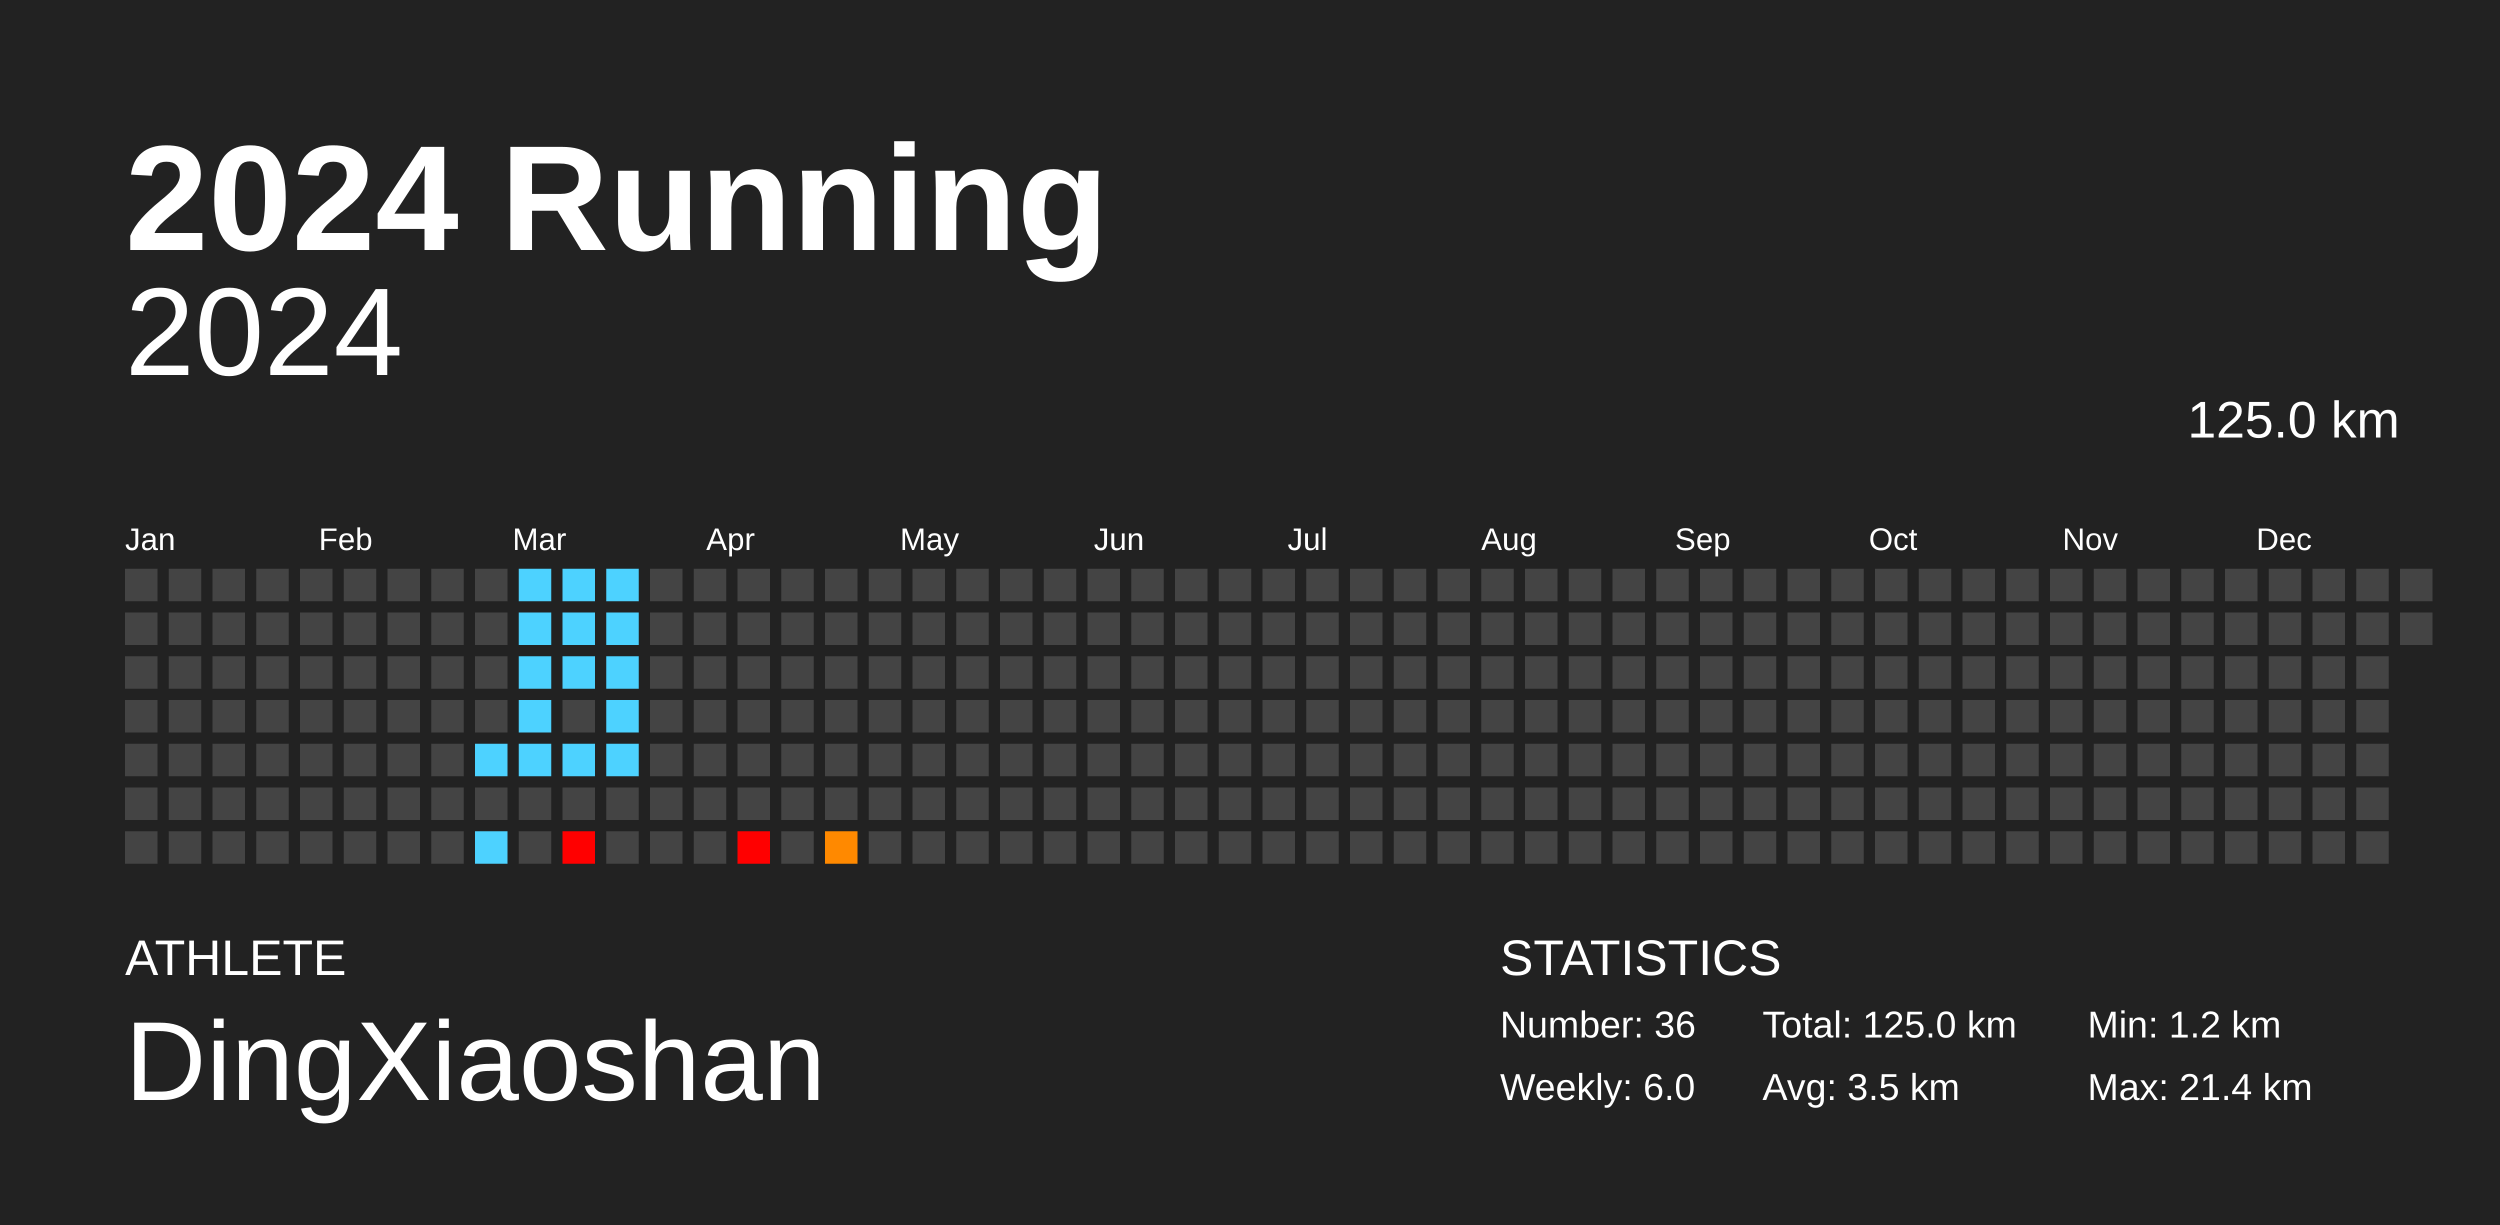
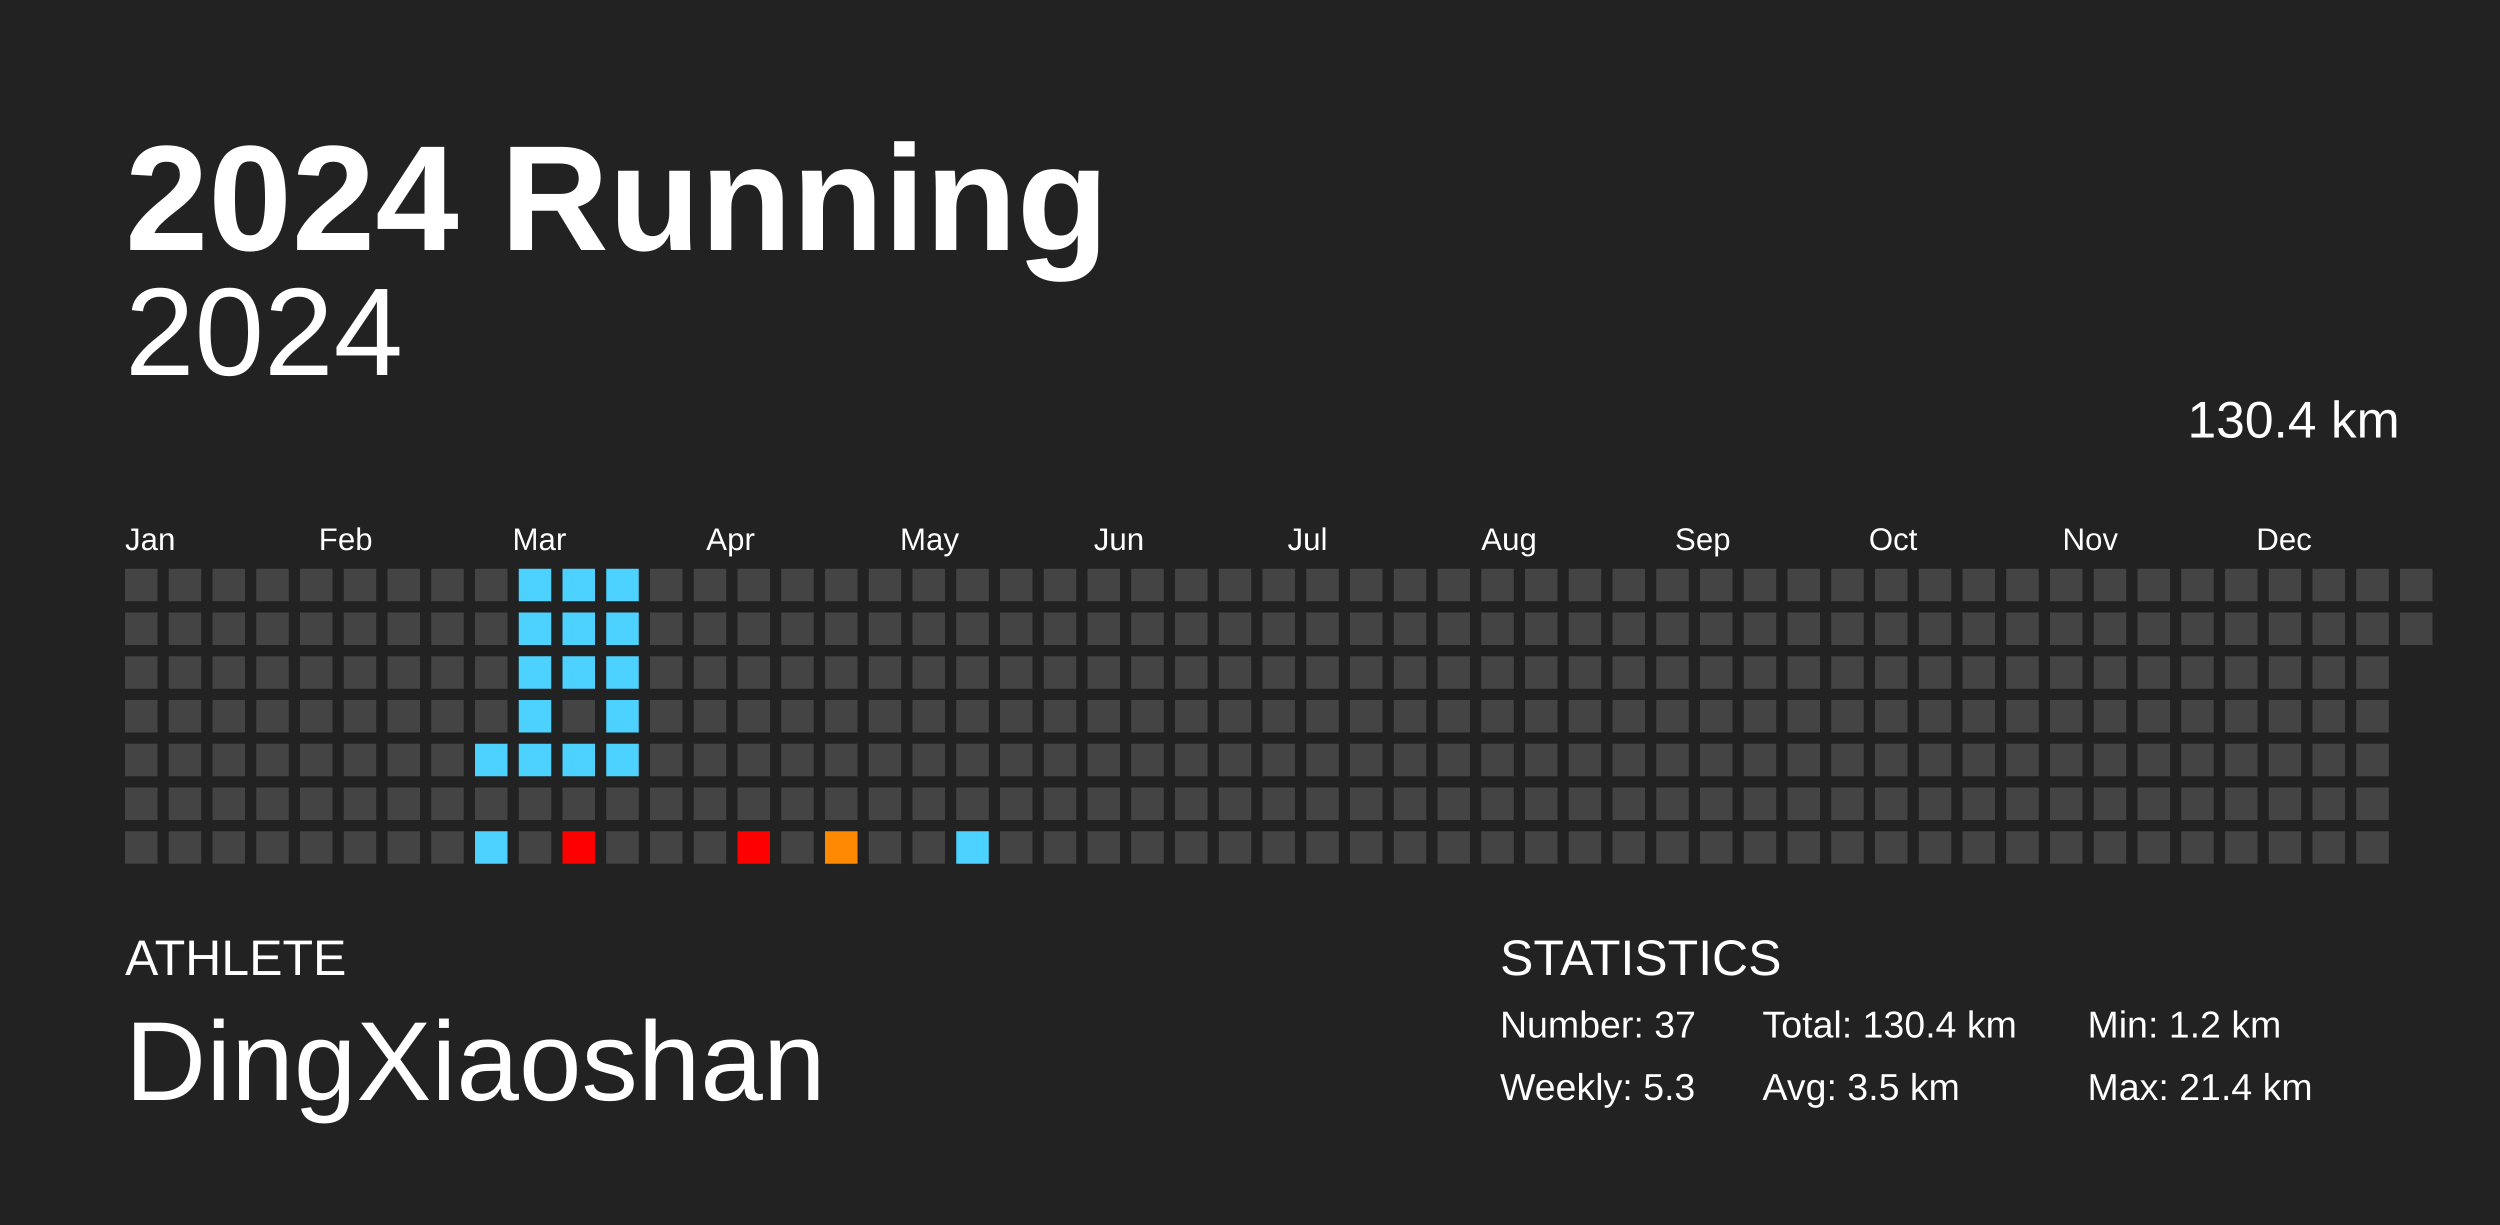
<svg xmlns="http://www.w3.org/2000/svg" baseProfile="full" height="98mm" version="1.1" viewBox="0,0,200,98" width="200mm">
  <defs />
  <rect fill="#222222" height="98" width="200" x="0" y="0" />
  <text fill="#FFFFFF" style="font-size:12px; font-family:Arial; font-weight:bold;" x="10" y="20">2024 Running</text>
  <text fill="#FFFFFF" style="font-size:4px; font-family:Arial" x="10" y="78">ATHLETE</text>
  <text fill="#FFFFFF" style="font-size:9px; font-family:Arial" x="10" y="88">DingXiaoshan</text>
  <text fill="#FFFFFF" style="font-size:4px; font-family:Arial" x="120" y="78">STATISTICS</text>
-   <text fill="#FFFFFF" style="font-size:3px; font-family:Arial" x="120" y="83">Number: 36</text>
-   <text fill="#FFFFFF" style="font-size:3px; font-family:Arial" x="120" y="88">Weekly: 6.0</text>
-   <text fill="#FFFFFF" style="font-size:3px; font-family:Arial" x="141" y="83">Total: 125.0 km</text>
+   <text fill="#FFFFFF" style="font-size:3px; font-family:Arial" x="120" y="83">Number: 37</text>
+   <text fill="#FFFFFF" style="font-size:3px; font-family:Arial" x="120" y="88">Weekly: 5.3</text>
+   <text fill="#FFFFFF" style="font-size:3px; font-family:Arial" x="141" y="83">Total: 130.4 km</text>
  <text fill="#FFFFFF" style="font-size:3px; font-family:Arial" x="141" y="88">Avg: 3.5 km</text>
  <text fill="#FFFFFF" style="font-size:3px; font-family:Arial" x="167" y="83">Min: 1.2 km</text>
  <text fill="#FFFFFF" style="font-size:3px; font-family:Arial" x="167" y="88">Max: 21.4 km</text>
  <text alignment-baseline="hanging" fill="#FFFFFF" style="font-size:10.0px; font-family:Arial;" x="10" y="30">2024</text>
-   <text alignment-baseline="hanging" fill="#FFFFFF" style="font-size:4.125px; font-family:Arial;" x="175" y="35">125.0 km</text>
+   <text alignment-baseline="hanging" fill="#FFFFFF" style="font-size:4.125px; font-family:Arial;" x="175" y="35">130.4 km</text>
  <text fill="#FFFFFF" style="font-size:2.5px; font-family:Arial" x="10.0" y="44">Jan</text>
  <text fill="#FFFFFF" style="font-size:2.5px; font-family:Arial" x="25.5" y="44">Feb</text>
  <text fill="#FFFFFF" style="font-size:2.5px; font-family:Arial" x="41.0" y="44">Mar</text>
  <text fill="#FFFFFF" style="font-size:2.5px; font-family:Arial" x="56.5" y="44">Apr</text>
  <text fill="#FFFFFF" style="font-size:2.5px; font-family:Arial" x="72.0" y="44">May</text>
  <text fill="#FFFFFF" style="font-size:2.5px; font-family:Arial" x="87.5" y="44">Jun</text>
  <text fill="#FFFFFF" style="font-size:2.5px; font-family:Arial" x="103.0" y="44">Jul</text>
  <text fill="#FFFFFF" style="font-size:2.5px; font-family:Arial" x="118.5" y="44">Aug</text>
  <text fill="#FFFFFF" style="font-size:2.5px; font-family:Arial" x="134.0" y="44">Sep</text>
  <text fill="#FFFFFF" style="font-size:2.5px; font-family:Arial" x="149.5" y="44">Oct</text>
  <text fill="#FFFFFF" style="font-size:2.5px; font-family:Arial" x="165.0" y="44">Nov</text>
  <text fill="#FFFFFF" style="font-size:2.5px; font-family:Arial" x="180.5" y="44">Dec</text>
  <rect fill="#444444" height="2.6" width="2.6" x="10.0" y="45.5" />
  <rect fill="#444444" height="2.6" width="2.6" x="10.0" y="49.0" />
  <rect fill="#444444" height="2.6" width="2.6" x="10.0" y="52.5" />
  <rect fill="#444444" height="2.6" width="2.6" x="10.0" y="56.0" />
  <rect fill="#444444" height="2.6" width="2.6" x="10.0" y="59.5" />
  <rect fill="#444444" height="2.6" width="2.6" x="10.0" y="63.0" />
  <rect fill="#444444" height="2.6" width="2.6" x="10.0" y="66.5" />
  <rect fill="#444444" height="2.6" width="2.6" x="13.5" y="45.5" />
  <rect fill="#444444" height="2.6" width="2.6" x="13.5" y="49.0" />
  <rect fill="#444444" height="2.6" width="2.6" x="13.5" y="52.5" />
  <rect fill="#444444" height="2.6" width="2.6" x="13.5" y="56.0" />
  <rect fill="#444444" height="2.6" width="2.6" x="13.5" y="59.5" />
  <rect fill="#444444" height="2.6" width="2.6" x="13.5" y="63.0" />
  <rect fill="#444444" height="2.6" width="2.6" x="13.5" y="66.5" />
  <rect fill="#444444" height="2.6" width="2.6" x="17.0" y="45.5" />
  <rect fill="#444444" height="2.6" width="2.6" x="17.0" y="49.0" />
  <rect fill="#444444" height="2.6" width="2.6" x="17.0" y="52.5" />
  <rect fill="#444444" height="2.6" width="2.6" x="17.0" y="56.0" />
  <rect fill="#444444" height="2.6" width="2.6" x="17.0" y="59.5" />
  <rect fill="#444444" height="2.6" width="2.6" x="17.0" y="63.0" />
  <rect fill="#444444" height="2.6" width="2.6" x="17.0" y="66.5" />
  <rect fill="#444444" height="2.6" width="2.6" x="20.5" y="45.5" />
  <rect fill="#444444" height="2.6" width="2.6" x="20.5" y="49.0" />
  <rect fill="#444444" height="2.6" width="2.6" x="20.5" y="52.5" />
  <rect fill="#444444" height="2.6" width="2.6" x="20.5" y="56.0" />
  <rect fill="#444444" height="2.6" width="2.6" x="20.5" y="59.5" />
  <rect fill="#444444" height="2.6" width="2.6" x="20.5" y="63.0" />
  <rect fill="#444444" height="2.6" width="2.6" x="20.5" y="66.5" />
  <rect fill="#444444" height="2.6" width="2.6" x="24.0" y="45.5" />
  <rect fill="#444444" height="2.6" width="2.6" x="24.0" y="49.0" />
  <rect fill="#444444" height="2.6" width="2.6" x="24.0" y="52.5" />
  <rect fill="#444444" height="2.6" width="2.6" x="24.0" y="56.0" />
  <rect fill="#444444" height="2.6" width="2.6" x="24.0" y="59.5" />
  <rect fill="#444444" height="2.6" width="2.6" x="24.0" y="63.0" />
  <rect fill="#444444" height="2.6" width="2.6" x="24.0" y="66.5" />
  <rect fill="#444444" height="2.6" width="2.6" x="27.5" y="45.5" />
  <rect fill="#444444" height="2.6" width="2.6" x="27.5" y="49.0" />
  <rect fill="#444444" height="2.6" width="2.6" x="27.5" y="52.5" />
  <rect fill="#444444" height="2.6" width="2.6" x="27.5" y="56.0" />
  <rect fill="#444444" height="2.6" width="2.6" x="27.5" y="59.5" />
  <rect fill="#444444" height="2.6" width="2.6" x="27.5" y="63.0" />
  <rect fill="#444444" height="2.6" width="2.6" x="27.5" y="66.5" />
  <rect fill="#444444" height="2.6" width="2.6" x="31.0" y="45.5" />
  <rect fill="#444444" height="2.6" width="2.6" x="31.0" y="49.0" />
  <rect fill="#444444" height="2.6" width="2.6" x="31.0" y="52.5" />
  <rect fill="#444444" height="2.6" width="2.6" x="31.0" y="56.0" />
  <rect fill="#444444" height="2.6" width="2.6" x="31.0" y="59.5" />
  <rect fill="#444444" height="2.6" width="2.6" x="31.0" y="63.0" />
  <rect fill="#444444" height="2.6" width="2.6" x="31.0" y="66.5" />
  <rect fill="#444444" height="2.6" width="2.6" x="34.5" y="45.5" />
  <rect fill="#444444" height="2.6" width="2.6" x="34.5" y="49.0" />
  <rect fill="#444444" height="2.6" width="2.6" x="34.5" y="52.5" />
  <rect fill="#444444" height="2.6" width="2.6" x="34.5" y="56.0" />
  <rect fill="#444444" height="2.6" width="2.6" x="34.5" y="59.5" />
  <rect fill="#444444" height="2.6" width="2.6" x="34.5" y="63.0" />
  <rect fill="#444444" height="2.6" width="2.6" x="34.5" y="66.5" />
  <rect fill="#444444" height="2.6" width="2.6" x="38.0" y="45.5" />
  <rect fill="#444444" height="2.6" width="2.6" x="38.0" y="49.0" />
  <rect fill="#444444" height="2.6" width="2.6" x="38.0" y="52.5" />
  <rect fill="#444444" height="2.6" width="2.6" x="38.0" y="56.0" />
  <rect fill="#4dd2ff" height="2.6" width="2.6" x="38.0" y="59.5" />
  <rect fill="#444444" height="2.6" width="2.6" x="38.0" y="63.0" />
  <rect fill="#4dd2ff" height="2.6" width="2.6" x="38.0" y="66.5" />
  <rect fill="#4dd2ff" height="2.6" width="2.6" x="41.5" y="45.5" />
  <rect fill="#4dd2ff" height="2.6" width="2.6" x="41.5" y="49.0" />
  <rect fill="#4dd2ff" height="2.6" width="2.6" x="41.5" y="52.5" />
  <rect fill="#4dd2ff" height="2.6" width="2.6" x="41.5" y="56.0" />
  <rect fill="#4dd2ff" height="2.6" width="2.6" x="41.5" y="59.5" />
  <rect fill="#444444" height="2.6" width="2.6" x="41.5" y="63.0" />
  <rect fill="#444444" height="2.6" width="2.6" x="41.5" y="66.5" />
  <rect fill="#4dd2ff" height="2.6" width="2.6" x="45.0" y="45.5" />
  <rect fill="#4dd2ff" height="2.6" width="2.6" x="45.0" y="49.0" />
  <rect fill="#4dd2ff" height="2.6" width="2.6" x="45.0" y="52.5" />
  <rect fill="#444444" height="2.6" width="2.6" x="45.0" y="56.0" />
  <rect fill="#4dd2ff" height="2.6" width="2.6" x="45.0" y="59.5" />
  <rect fill="#444444" height="2.6" width="2.6" x="45.0" y="63.0" />
  <rect fill="red" height="2.6" width="2.6" x="45.0" y="66.5" />
  <rect fill="#4dd2ff" height="2.6" width="2.6" x="48.5" y="45.5" />
  <rect fill="#4dd2ff" height="2.6" width="2.6" x="48.5" y="49.0" />
  <rect fill="#4dd2ff" height="2.6" width="2.6" x="48.5" y="52.5" />
  <rect fill="#4dd2ff" height="2.6" width="2.6" x="48.5" y="56.0" />
  <rect fill="#4dd2ff" height="2.6" width="2.6" x="48.5" y="59.5" />
  <rect fill="#444444" height="2.6" width="2.6" x="48.5" y="63.0" />
  <rect fill="#444444" height="2.6" width="2.6" x="48.5" y="66.5" />
  <rect fill="#444444" height="2.6" width="2.6" x="52.0" y="45.5" />
  <rect fill="#444444" height="2.6" width="2.6" x="52.0" y="49.0" />
  <rect fill="#444444" height="2.6" width="2.6" x="52.0" y="52.5" />
  <rect fill="#444444" height="2.6" width="2.6" x="52.0" y="56.0" />
  <rect fill="#444444" height="2.6" width="2.6" x="52.0" y="59.5" />
  <rect fill="#444444" height="2.6" width="2.6" x="52.0" y="63.0" />
  <rect fill="#444444" height="2.6" width="2.6" x="52.0" y="66.5" />
  <rect fill="#444444" height="2.6" width="2.6" x="55.5" y="45.5" />
  <rect fill="#444444" height="2.6" width="2.6" x="55.5" y="49.0" />
  <rect fill="#444444" height="2.6" width="2.6" x="55.5" y="52.5" />
  <rect fill="#444444" height="2.6" width="2.6" x="55.5" y="56.0" />
  <rect fill="#444444" height="2.6" width="2.6" x="55.5" y="59.5" />
  <rect fill="#444444" height="2.6" width="2.6" x="55.5" y="63.0" />
  <rect fill="#444444" height="2.6" width="2.6" x="55.5" y="66.5" />
  <rect fill="#444444" height="2.6" width="2.6" x="59.0" y="45.5" />
  <rect fill="#444444" height="2.6" width="2.6" x="59.0" y="49.0" />
  <rect fill="#444444" height="2.6" width="2.6" x="59.0" y="52.5" />
  <rect fill="#444444" height="2.6" width="2.6" x="59.0" y="56.0" />
  <rect fill="#444444" height="2.6" width="2.6" x="59.0" y="59.5" />
  <rect fill="#444444" height="2.6" width="2.6" x="59.0" y="63.0" />
  <rect fill="red" height="2.6" width="2.6" x="59.0" y="66.5" />
  <rect fill="#444444" height="2.6" width="2.6" x="62.5" y="45.5" />
  <rect fill="#444444" height="2.6" width="2.6" x="62.5" y="49.0" />
  <rect fill="#444444" height="2.6" width="2.6" x="62.5" y="52.5" />
  <rect fill="#444444" height="2.6" width="2.6" x="62.5" y="56.0" />
  <rect fill="#444444" height="2.6" width="2.6" x="62.5" y="59.5" />
  <rect fill="#444444" height="2.6" width="2.6" x="62.5" y="63.0" />
  <rect fill="#444444" height="2.6" width="2.6" x="62.5" y="66.5" />
  <rect fill="#444444" height="2.6" width="2.6" x="66.0" y="45.5" />
  <rect fill="#444444" height="2.6" width="2.6" x="66.0" y="49.0" />
  <rect fill="#444444" height="2.6" width="2.6" x="66.0" y="52.5" />
  <rect fill="#444444" height="2.6" width="2.6" x="66.0" y="56.0" />
  <rect fill="#444444" height="2.6" width="2.6" x="66.0" y="59.5" />
  <rect fill="#444444" height="2.6" width="2.6" x="66.0" y="63.0" />
  <rect fill="#ff8900" height="2.6" width="2.6" x="66.0" y="66.5" />
  <rect fill="#444444" height="2.6" width="2.6" x="69.5" y="45.5" />
  <rect fill="#444444" height="2.6" width="2.6" x="69.5" y="49.0" />
  <rect fill="#444444" height="2.6" width="2.6" x="69.5" y="52.5" />
  <rect fill="#444444" height="2.6" width="2.6" x="69.5" y="56.0" />
  <rect fill="#444444" height="2.6" width="2.6" x="69.5" y="59.5" />
  <rect fill="#444444" height="2.6" width="2.6" x="69.5" y="63.0" />
  <rect fill="#444444" height="2.6" width="2.6" x="69.5" y="66.5" />
  <rect fill="#444444" height="2.6" width="2.6" x="73.0" y="45.5" />
  <rect fill="#444444" height="2.6" width="2.6" x="73.0" y="49.0" />
  <rect fill="#444444" height="2.6" width="2.6" x="73.0" y="52.5" />
  <rect fill="#444444" height="2.6" width="2.6" x="73.0" y="56.0" />
  <rect fill="#444444" height="2.6" width="2.6" x="73.0" y="59.5" />
  <rect fill="#444444" height="2.6" width="2.6" x="73.0" y="63.0" />
  <rect fill="#444444" height="2.6" width="2.6" x="73.0" y="66.5" />
  <rect fill="#444444" height="2.6" width="2.6" x="76.5" y="45.5" />
  <rect fill="#444444" height="2.6" width="2.6" x="76.5" y="49.0" />
  <rect fill="#444444" height="2.6" width="2.6" x="76.5" y="52.5" />
  <rect fill="#444444" height="2.6" width="2.6" x="76.5" y="56.0" />
  <rect fill="#444444" height="2.6" width="2.6" x="76.5" y="59.5" />
  <rect fill="#444444" height="2.6" width="2.6" x="76.5" y="63.0" />
-   <rect fill="#444444" height="2.6" width="2.6" x="76.5" y="66.5" />
+   <rect fill="#4dd2ff" height="2.6" width="2.6" x="76.5" y="66.5" />
  <rect fill="#444444" height="2.6" width="2.6" x="80.0" y="45.5" />
  <rect fill="#444444" height="2.6" width="2.6" x="80.0" y="49.0" />
  <rect fill="#444444" height="2.6" width="2.6" x="80.0" y="52.5" />
  <rect fill="#444444" height="2.6" width="2.6" x="80.0" y="56.0" />
  <rect fill="#444444" height="2.6" width="2.6" x="80.0" y="59.5" />
  <rect fill="#444444" height="2.6" width="2.6" x="80.0" y="63.0" />
  <rect fill="#444444" height="2.6" width="2.6" x="80.0" y="66.5" />
  <rect fill="#444444" height="2.6" width="2.6" x="83.5" y="45.5" />
  <rect fill="#444444" height="2.6" width="2.6" x="83.5" y="49.0" />
  <rect fill="#444444" height="2.6" width="2.6" x="83.5" y="52.5" />
  <rect fill="#444444" height="2.6" width="2.6" x="83.5" y="56.0" />
  <rect fill="#444444" height="2.6" width="2.6" x="83.5" y="59.5" />
  <rect fill="#444444" height="2.6" width="2.6" x="83.5" y="63.0" />
  <rect fill="#444444" height="2.6" width="2.6" x="83.5" y="66.5" />
  <rect fill="#444444" height="2.6" width="2.6" x="87.0" y="45.5" />
  <rect fill="#444444" height="2.6" width="2.6" x="87.0" y="49.0" />
  <rect fill="#444444" height="2.6" width="2.6" x="87.0" y="52.5" />
  <rect fill="#444444" height="2.6" width="2.6" x="87.0" y="56.0" />
  <rect fill="#444444" height="2.6" width="2.6" x="87.0" y="59.5" />
  <rect fill="#444444" height="2.6" width="2.6" x="87.0" y="63.0" />
  <rect fill="#444444" height="2.6" width="2.6" x="87.0" y="66.5" />
  <rect fill="#444444" height="2.6" width="2.6" x="90.5" y="45.5" />
  <rect fill="#444444" height="2.6" width="2.6" x="90.5" y="49.0" />
  <rect fill="#444444" height="2.6" width="2.6" x="90.5" y="52.5" />
  <rect fill="#444444" height="2.6" width="2.6" x="90.5" y="56.0" />
  <rect fill="#444444" height="2.6" width="2.6" x="90.5" y="59.5" />
  <rect fill="#444444" height="2.6" width="2.6" x="90.5" y="63.0" />
  <rect fill="#444444" height="2.6" width="2.6" x="90.5" y="66.5" />
  <rect fill="#444444" height="2.6" width="2.6" x="94.0" y="45.5" />
  <rect fill="#444444" height="2.6" width="2.6" x="94.0" y="49.0" />
  <rect fill="#444444" height="2.6" width="2.6" x="94.0" y="52.5" />
  <rect fill="#444444" height="2.6" width="2.6" x="94.0" y="56.0" />
  <rect fill="#444444" height="2.6" width="2.6" x="94.0" y="59.5" />
  <rect fill="#444444" height="2.6" width="2.6" x="94.0" y="63.0" />
  <rect fill="#444444" height="2.6" width="2.6" x="94.0" y="66.5" />
  <rect fill="#444444" height="2.6" width="2.6" x="97.5" y="45.5" />
  <rect fill="#444444" height="2.6" width="2.6" x="97.5" y="49.0" />
  <rect fill="#444444" height="2.6" width="2.6" x="97.5" y="52.5" />
  <rect fill="#444444" height="2.6" width="2.6" x="97.5" y="56.0" />
  <rect fill="#444444" height="2.6" width="2.6" x="97.5" y="59.5" />
  <rect fill="#444444" height="2.6" width="2.6" x="97.5" y="63.0" />
  <rect fill="#444444" height="2.6" width="2.6" x="97.5" y="66.5" />
  <rect fill="#444444" height="2.6" width="2.6" x="101.0" y="45.5" />
  <rect fill="#444444" height="2.6" width="2.6" x="101.0" y="49.0" />
  <rect fill="#444444" height="2.6" width="2.6" x="101.0" y="52.5" />
  <rect fill="#444444" height="2.6" width="2.6" x="101.0" y="56.0" />
  <rect fill="#444444" height="2.6" width="2.6" x="101.0" y="59.5" />
  <rect fill="#444444" height="2.6" width="2.6" x="101.0" y="63.0" />
  <rect fill="#444444" height="2.6" width="2.6" x="101.0" y="66.5" />
  <rect fill="#444444" height="2.6" width="2.6" x="104.5" y="45.5" />
  <rect fill="#444444" height="2.6" width="2.6" x="104.5" y="49.0" />
  <rect fill="#444444" height="2.6" width="2.6" x="104.5" y="52.5" />
  <rect fill="#444444" height="2.6" width="2.6" x="104.5" y="56.0" />
  <rect fill="#444444" height="2.6" width="2.6" x="104.5" y="59.5" />
  <rect fill="#444444" height="2.6" width="2.6" x="104.5" y="63.0" />
  <rect fill="#444444" height="2.6" width="2.6" x="104.5" y="66.5" />
  <rect fill="#444444" height="2.6" width="2.6" x="108.0" y="45.5" />
  <rect fill="#444444" height="2.6" width="2.6" x="108.0" y="49.0" />
  <rect fill="#444444" height="2.6" width="2.6" x="108.0" y="52.5" />
  <rect fill="#444444" height="2.6" width="2.6" x="108.0" y="56.0" />
  <rect fill="#444444" height="2.6" width="2.6" x="108.0" y="59.5" />
  <rect fill="#444444" height="2.6" width="2.6" x="108.0" y="63.0" />
  <rect fill="#444444" height="2.6" width="2.6" x="108.0" y="66.5" />
  <rect fill="#444444" height="2.6" width="2.6" x="111.5" y="45.5" />
  <rect fill="#444444" height="2.6" width="2.6" x="111.5" y="49.0" />
  <rect fill="#444444" height="2.6" width="2.6" x="111.5" y="52.5" />
  <rect fill="#444444" height="2.6" width="2.6" x="111.5" y="56.0" />
  <rect fill="#444444" height="2.6" width="2.6" x="111.5" y="59.5" />
  <rect fill="#444444" height="2.6" width="2.6" x="111.5" y="63.0" />
  <rect fill="#444444" height="2.6" width="2.6" x="111.5" y="66.5" />
  <rect fill="#444444" height="2.6" width="2.6" x="115.0" y="45.5" />
  <rect fill="#444444" height="2.6" width="2.6" x="115.0" y="49.0" />
  <rect fill="#444444" height="2.6" width="2.6" x="115.0" y="52.5" />
  <rect fill="#444444" height="2.6" width="2.6" x="115.0" y="56.0" />
  <rect fill="#444444" height="2.6" width="2.6" x="115.0" y="59.5" />
  <rect fill="#444444" height="2.6" width="2.6" x="115.0" y="63.0" />
  <rect fill="#444444" height="2.6" width="2.6" x="115.0" y="66.5" />
  <rect fill="#444444" height="2.6" width="2.6" x="118.5" y="45.5" />
  <rect fill="#444444" height="2.6" width="2.6" x="118.5" y="49.0" />
  <rect fill="#444444" height="2.6" width="2.6" x="118.5" y="52.5" />
  <rect fill="#444444" height="2.6" width="2.6" x="118.5" y="56.0" />
  <rect fill="#444444" height="2.6" width="2.6" x="118.5" y="59.5" />
  <rect fill="#444444" height="2.6" width="2.6" x="118.5" y="63.0" />
  <rect fill="#444444" height="2.6" width="2.6" x="118.5" y="66.5" />
  <rect fill="#444444" height="2.6" width="2.6" x="122.0" y="45.5" />
  <rect fill="#444444" height="2.6" width="2.6" x="122.0" y="49.0" />
  <rect fill="#444444" height="2.6" width="2.6" x="122.0" y="52.5" />
  <rect fill="#444444" height="2.6" width="2.6" x="122.0" y="56.0" />
  <rect fill="#444444" height="2.6" width="2.6" x="122.0" y="59.5" />
  <rect fill="#444444" height="2.6" width="2.6" x="122.0" y="63.0" />
  <rect fill="#444444" height="2.6" width="2.6" x="122.0" y="66.5" />
  <rect fill="#444444" height="2.6" width="2.6" x="125.5" y="45.5" />
  <rect fill="#444444" height="2.6" width="2.6" x="125.5" y="49.0" />
  <rect fill="#444444" height="2.6" width="2.6" x="125.5" y="52.5" />
  <rect fill="#444444" height="2.6" width="2.6" x="125.5" y="56.0" />
  <rect fill="#444444" height="2.6" width="2.6" x="125.5" y="59.5" />
  <rect fill="#444444" height="2.6" width="2.6" x="125.5" y="63.0" />
  <rect fill="#444444" height="2.6" width="2.6" x="125.5" y="66.5" />
  <rect fill="#444444" height="2.6" width="2.6" x="129.0" y="45.5" />
  <rect fill="#444444" height="2.6" width="2.6" x="129.0" y="49.0" />
  <rect fill="#444444" height="2.6" width="2.6" x="129.0" y="52.5" />
  <rect fill="#444444" height="2.6" width="2.6" x="129.0" y="56.0" />
  <rect fill="#444444" height="2.6" width="2.6" x="129.0" y="59.5" />
  <rect fill="#444444" height="2.6" width="2.6" x="129.0" y="63.0" />
  <rect fill="#444444" height="2.6" width="2.6" x="129.0" y="66.5" />
  <rect fill="#444444" height="2.6" width="2.6" x="132.5" y="45.5" />
  <rect fill="#444444" height="2.6" width="2.6" x="132.5" y="49.0" />
  <rect fill="#444444" height="2.6" width="2.6" x="132.5" y="52.5" />
  <rect fill="#444444" height="2.6" width="2.6" x="132.5" y="56.0" />
  <rect fill="#444444" height="2.6" width="2.6" x="132.5" y="59.5" />
  <rect fill="#444444" height="2.6" width="2.6" x="132.5" y="63.0" />
  <rect fill="#444444" height="2.6" width="2.6" x="132.5" y="66.5" />
  <rect fill="#444444" height="2.6" width="2.6" x="136.0" y="45.5" />
  <rect fill="#444444" height="2.6" width="2.6" x="136.0" y="49.0" />
  <rect fill="#444444" height="2.6" width="2.6" x="136.0" y="52.5" />
  <rect fill="#444444" height="2.6" width="2.6" x="136.0" y="56.0" />
  <rect fill="#444444" height="2.6" width="2.6" x="136.0" y="59.5" />
  <rect fill="#444444" height="2.6" width="2.6" x="136.0" y="63.0" />
  <rect fill="#444444" height="2.6" width="2.6" x="136.0" y="66.5" />
  <rect fill="#444444" height="2.6" width="2.6" x="139.5" y="45.5" />
  <rect fill="#444444" height="2.6" width="2.6" x="139.5" y="49.0" />
  <rect fill="#444444" height="2.6" width="2.6" x="139.5" y="52.5" />
  <rect fill="#444444" height="2.6" width="2.6" x="139.5" y="56.0" />
  <rect fill="#444444" height="2.6" width="2.6" x="139.5" y="59.5" />
  <rect fill="#444444" height="2.6" width="2.6" x="139.5" y="63.0" />
  <rect fill="#444444" height="2.6" width="2.6" x="139.5" y="66.5" />
  <rect fill="#444444" height="2.6" width="2.6" x="143.0" y="45.5" />
  <rect fill="#444444" height="2.6" width="2.6" x="143.0" y="49.0" />
  <rect fill="#444444" height="2.6" width="2.6" x="143.0" y="52.5" />
  <rect fill="#444444" height="2.6" width="2.6" x="143.0" y="56.0" />
  <rect fill="#444444" height="2.6" width="2.6" x="143.0" y="59.5" />
  <rect fill="#444444" height="2.6" width="2.6" x="143.0" y="63.0" />
  <rect fill="#444444" height="2.6" width="2.6" x="143.0" y="66.5" />
  <rect fill="#444444" height="2.6" width="2.6" x="146.5" y="45.5" />
  <rect fill="#444444" height="2.6" width="2.6" x="146.5" y="49.0" />
  <rect fill="#444444" height="2.6" width="2.6" x="146.5" y="52.5" />
  <rect fill="#444444" height="2.6" width="2.6" x="146.5" y="56.0" />
  <rect fill="#444444" height="2.6" width="2.6" x="146.5" y="59.5" />
  <rect fill="#444444" height="2.6" width="2.6" x="146.5" y="63.0" />
  <rect fill="#444444" height="2.6" width="2.6" x="146.5" y="66.5" />
  <rect fill="#444444" height="2.6" width="2.6" x="150.0" y="45.5" />
  <rect fill="#444444" height="2.6" width="2.6" x="150.0" y="49.0" />
  <rect fill="#444444" height="2.6" width="2.6" x="150.0" y="52.5" />
  <rect fill="#444444" height="2.6" width="2.6" x="150.0" y="56.0" />
  <rect fill="#444444" height="2.6" width="2.6" x="150.0" y="59.5" />
  <rect fill="#444444" height="2.6" width="2.6" x="150.0" y="63.0" />
  <rect fill="#444444" height="2.6" width="2.6" x="150.0" y="66.5" />
  <rect fill="#444444" height="2.6" width="2.6" x="153.5" y="45.5" />
  <rect fill="#444444" height="2.6" width="2.6" x="153.5" y="49.0" />
  <rect fill="#444444" height="2.6" width="2.6" x="153.5" y="52.5" />
  <rect fill="#444444" height="2.6" width="2.6" x="153.5" y="56.0" />
  <rect fill="#444444" height="2.6" width="2.6" x="153.5" y="59.5" />
  <rect fill="#444444" height="2.6" width="2.6" x="153.5" y="63.0" />
  <rect fill="#444444" height="2.6" width="2.6" x="153.5" y="66.5" />
  <rect fill="#444444" height="2.6" width="2.6" x="157.0" y="45.5" />
  <rect fill="#444444" height="2.6" width="2.6" x="157.0" y="49.0" />
  <rect fill="#444444" height="2.6" width="2.6" x="157.0" y="52.5" />
  <rect fill="#444444" height="2.6" width="2.6" x="157.0" y="56.0" />
  <rect fill="#444444" height="2.6" width="2.6" x="157.0" y="59.5" />
  <rect fill="#444444" height="2.6" width="2.6" x="157.0" y="63.0" />
  <rect fill="#444444" height="2.6" width="2.6" x="157.0" y="66.5" />
  <rect fill="#444444" height="2.6" width="2.6" x="160.5" y="45.5" />
  <rect fill="#444444" height="2.6" width="2.6" x="160.5" y="49.0" />
  <rect fill="#444444" height="2.6" width="2.6" x="160.5" y="52.5" />
  <rect fill="#444444" height="2.6" width="2.6" x="160.5" y="56.0" />
  <rect fill="#444444" height="2.6" width="2.6" x="160.5" y="59.5" />
  <rect fill="#444444" height="2.6" width="2.6" x="160.5" y="63.0" />
  <rect fill="#444444" height="2.6" width="2.6" x="160.5" y="66.5" />
  <rect fill="#444444" height="2.6" width="2.6" x="164.0" y="45.5" />
  <rect fill="#444444" height="2.6" width="2.6" x="164.0" y="49.0" />
  <rect fill="#444444" height="2.6" width="2.6" x="164.0" y="52.5" />
  <rect fill="#444444" height="2.6" width="2.6" x="164.0" y="56.0" />
  <rect fill="#444444" height="2.6" width="2.6" x="164.0" y="59.5" />
  <rect fill="#444444" height="2.6" width="2.6" x="164.0" y="63.0" />
  <rect fill="#444444" height="2.6" width="2.6" x="164.0" y="66.5" />
  <rect fill="#444444" height="2.6" width="2.6" x="167.5" y="45.5" />
  <rect fill="#444444" height="2.6" width="2.6" x="167.5" y="49.0" />
  <rect fill="#444444" height="2.6" width="2.6" x="167.5" y="52.5" />
  <rect fill="#444444" height="2.6" width="2.6" x="167.5" y="56.0" />
  <rect fill="#444444" height="2.6" width="2.6" x="167.5" y="59.5" />
  <rect fill="#444444" height="2.6" width="2.6" x="167.5" y="63.0" />
  <rect fill="#444444" height="2.6" width="2.6" x="167.5" y="66.5" />
  <rect fill="#444444" height="2.6" width="2.6" x="171.0" y="45.5" />
  <rect fill="#444444" height="2.6" width="2.6" x="171.0" y="49.0" />
  <rect fill="#444444" height="2.6" width="2.6" x="171.0" y="52.5" />
  <rect fill="#444444" height="2.6" width="2.6" x="171.0" y="56.0" />
  <rect fill="#444444" height="2.6" width="2.6" x="171.0" y="59.5" />
  <rect fill="#444444" height="2.6" width="2.6" x="171.0" y="63.0" />
  <rect fill="#444444" height="2.6" width="2.6" x="171.0" y="66.5" />
  <rect fill="#444444" height="2.6" width="2.6" x="174.5" y="45.5" />
  <rect fill="#444444" height="2.6" width="2.6" x="174.5" y="49.0" />
  <rect fill="#444444" height="2.6" width="2.6" x="174.5" y="52.5" />
  <rect fill="#444444" height="2.6" width="2.6" x="174.5" y="56.0" />
  <rect fill="#444444" height="2.6" width="2.6" x="174.5" y="59.5" />
  <rect fill="#444444" height="2.6" width="2.6" x="174.5" y="63.0" />
  <rect fill="#444444" height="2.6" width="2.6" x="174.5" y="66.5" />
  <rect fill="#444444" height="2.6" width="2.6" x="178.0" y="45.5" />
  <rect fill="#444444" height="2.6" width="2.6" x="178.0" y="49.0" />
  <rect fill="#444444" height="2.6" width="2.6" x="178.0" y="52.5" />
  <rect fill="#444444" height="2.6" width="2.6" x="178.0" y="56.0" />
  <rect fill="#444444" height="2.6" width="2.6" x="178.0" y="59.5" />
  <rect fill="#444444" height="2.6" width="2.6" x="178.0" y="63.0" />
  <rect fill="#444444" height="2.6" width="2.6" x="178.0" y="66.5" />
  <rect fill="#444444" height="2.6" width="2.6" x="181.5" y="45.5" />
  <rect fill="#444444" height="2.6" width="2.6" x="181.5" y="49.0" />
  <rect fill="#444444" height="2.6" width="2.6" x="181.5" y="52.5" />
  <rect fill="#444444" height="2.6" width="2.6" x="181.5" y="56.0" />
  <rect fill="#444444" height="2.6" width="2.6" x="181.5" y="59.5" />
  <rect fill="#444444" height="2.6" width="2.6" x="181.5" y="63.0" />
  <rect fill="#444444" height="2.6" width="2.6" x="181.5" y="66.5" />
  <rect fill="#444444" height="2.6" width="2.6" x="185.0" y="45.5" />
  <rect fill="#444444" height="2.6" width="2.6" x="185.0" y="49.0" />
  <rect fill="#444444" height="2.6" width="2.6" x="185.0" y="52.5" />
  <rect fill="#444444" height="2.6" width="2.6" x="185.0" y="56.0" />
  <rect fill="#444444" height="2.6" width="2.6" x="185.0" y="59.5" />
  <rect fill="#444444" height="2.6" width="2.6" x="185.0" y="63.0" />
  <rect fill="#444444" height="2.6" width="2.6" x="185.0" y="66.5" />
  <rect fill="#444444" height="2.6" width="2.6" x="188.5" y="45.5" />
  <rect fill="#444444" height="2.6" width="2.6" x="188.5" y="49.0" />
  <rect fill="#444444" height="2.6" width="2.6" x="188.5" y="52.5" />
  <rect fill="#444444" height="2.6" width="2.6" x="188.5" y="56.0" />
  <rect fill="#444444" height="2.6" width="2.6" x="188.5" y="59.5" />
  <rect fill="#444444" height="2.6" width="2.6" x="188.5" y="63.0" />
  <rect fill="#444444" height="2.6" width="2.6" x="188.5" y="66.5" />
  <rect fill="#444444" height="2.6" width="2.6" x="192.0" y="45.5" />
  <rect fill="#444444" height="2.6" width="2.6" x="192.0" y="49.0" />
</svg>
